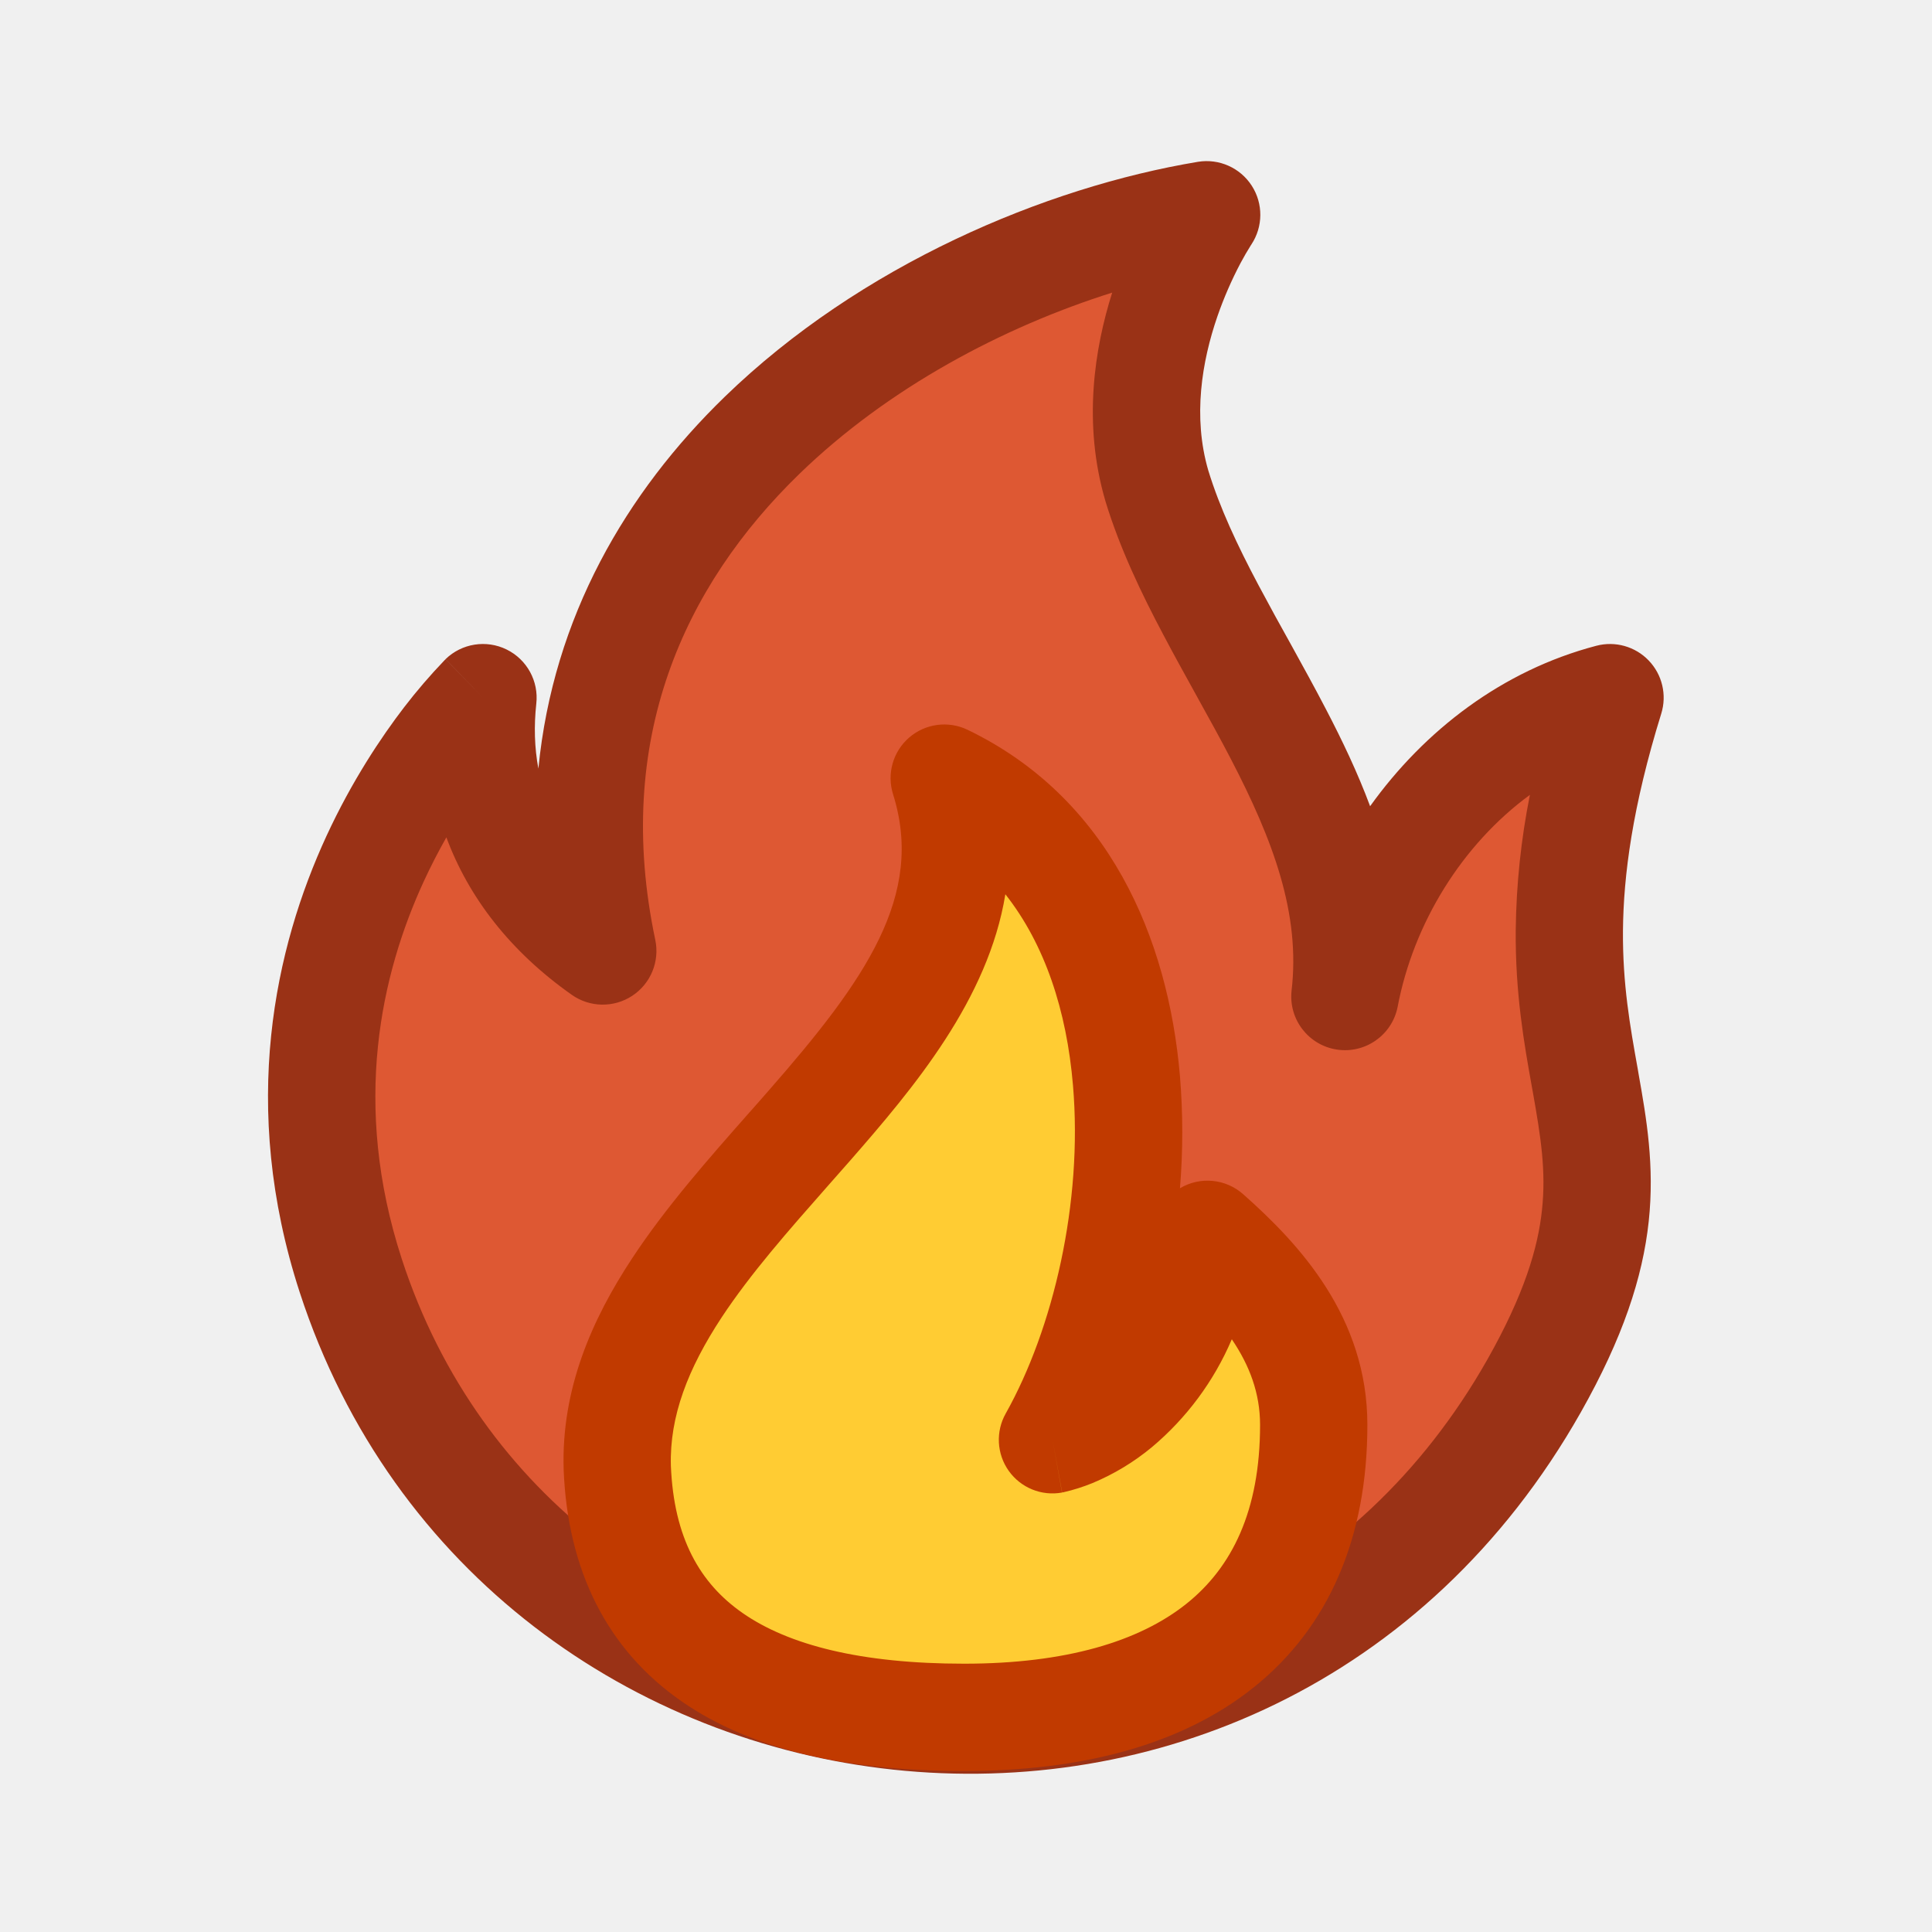
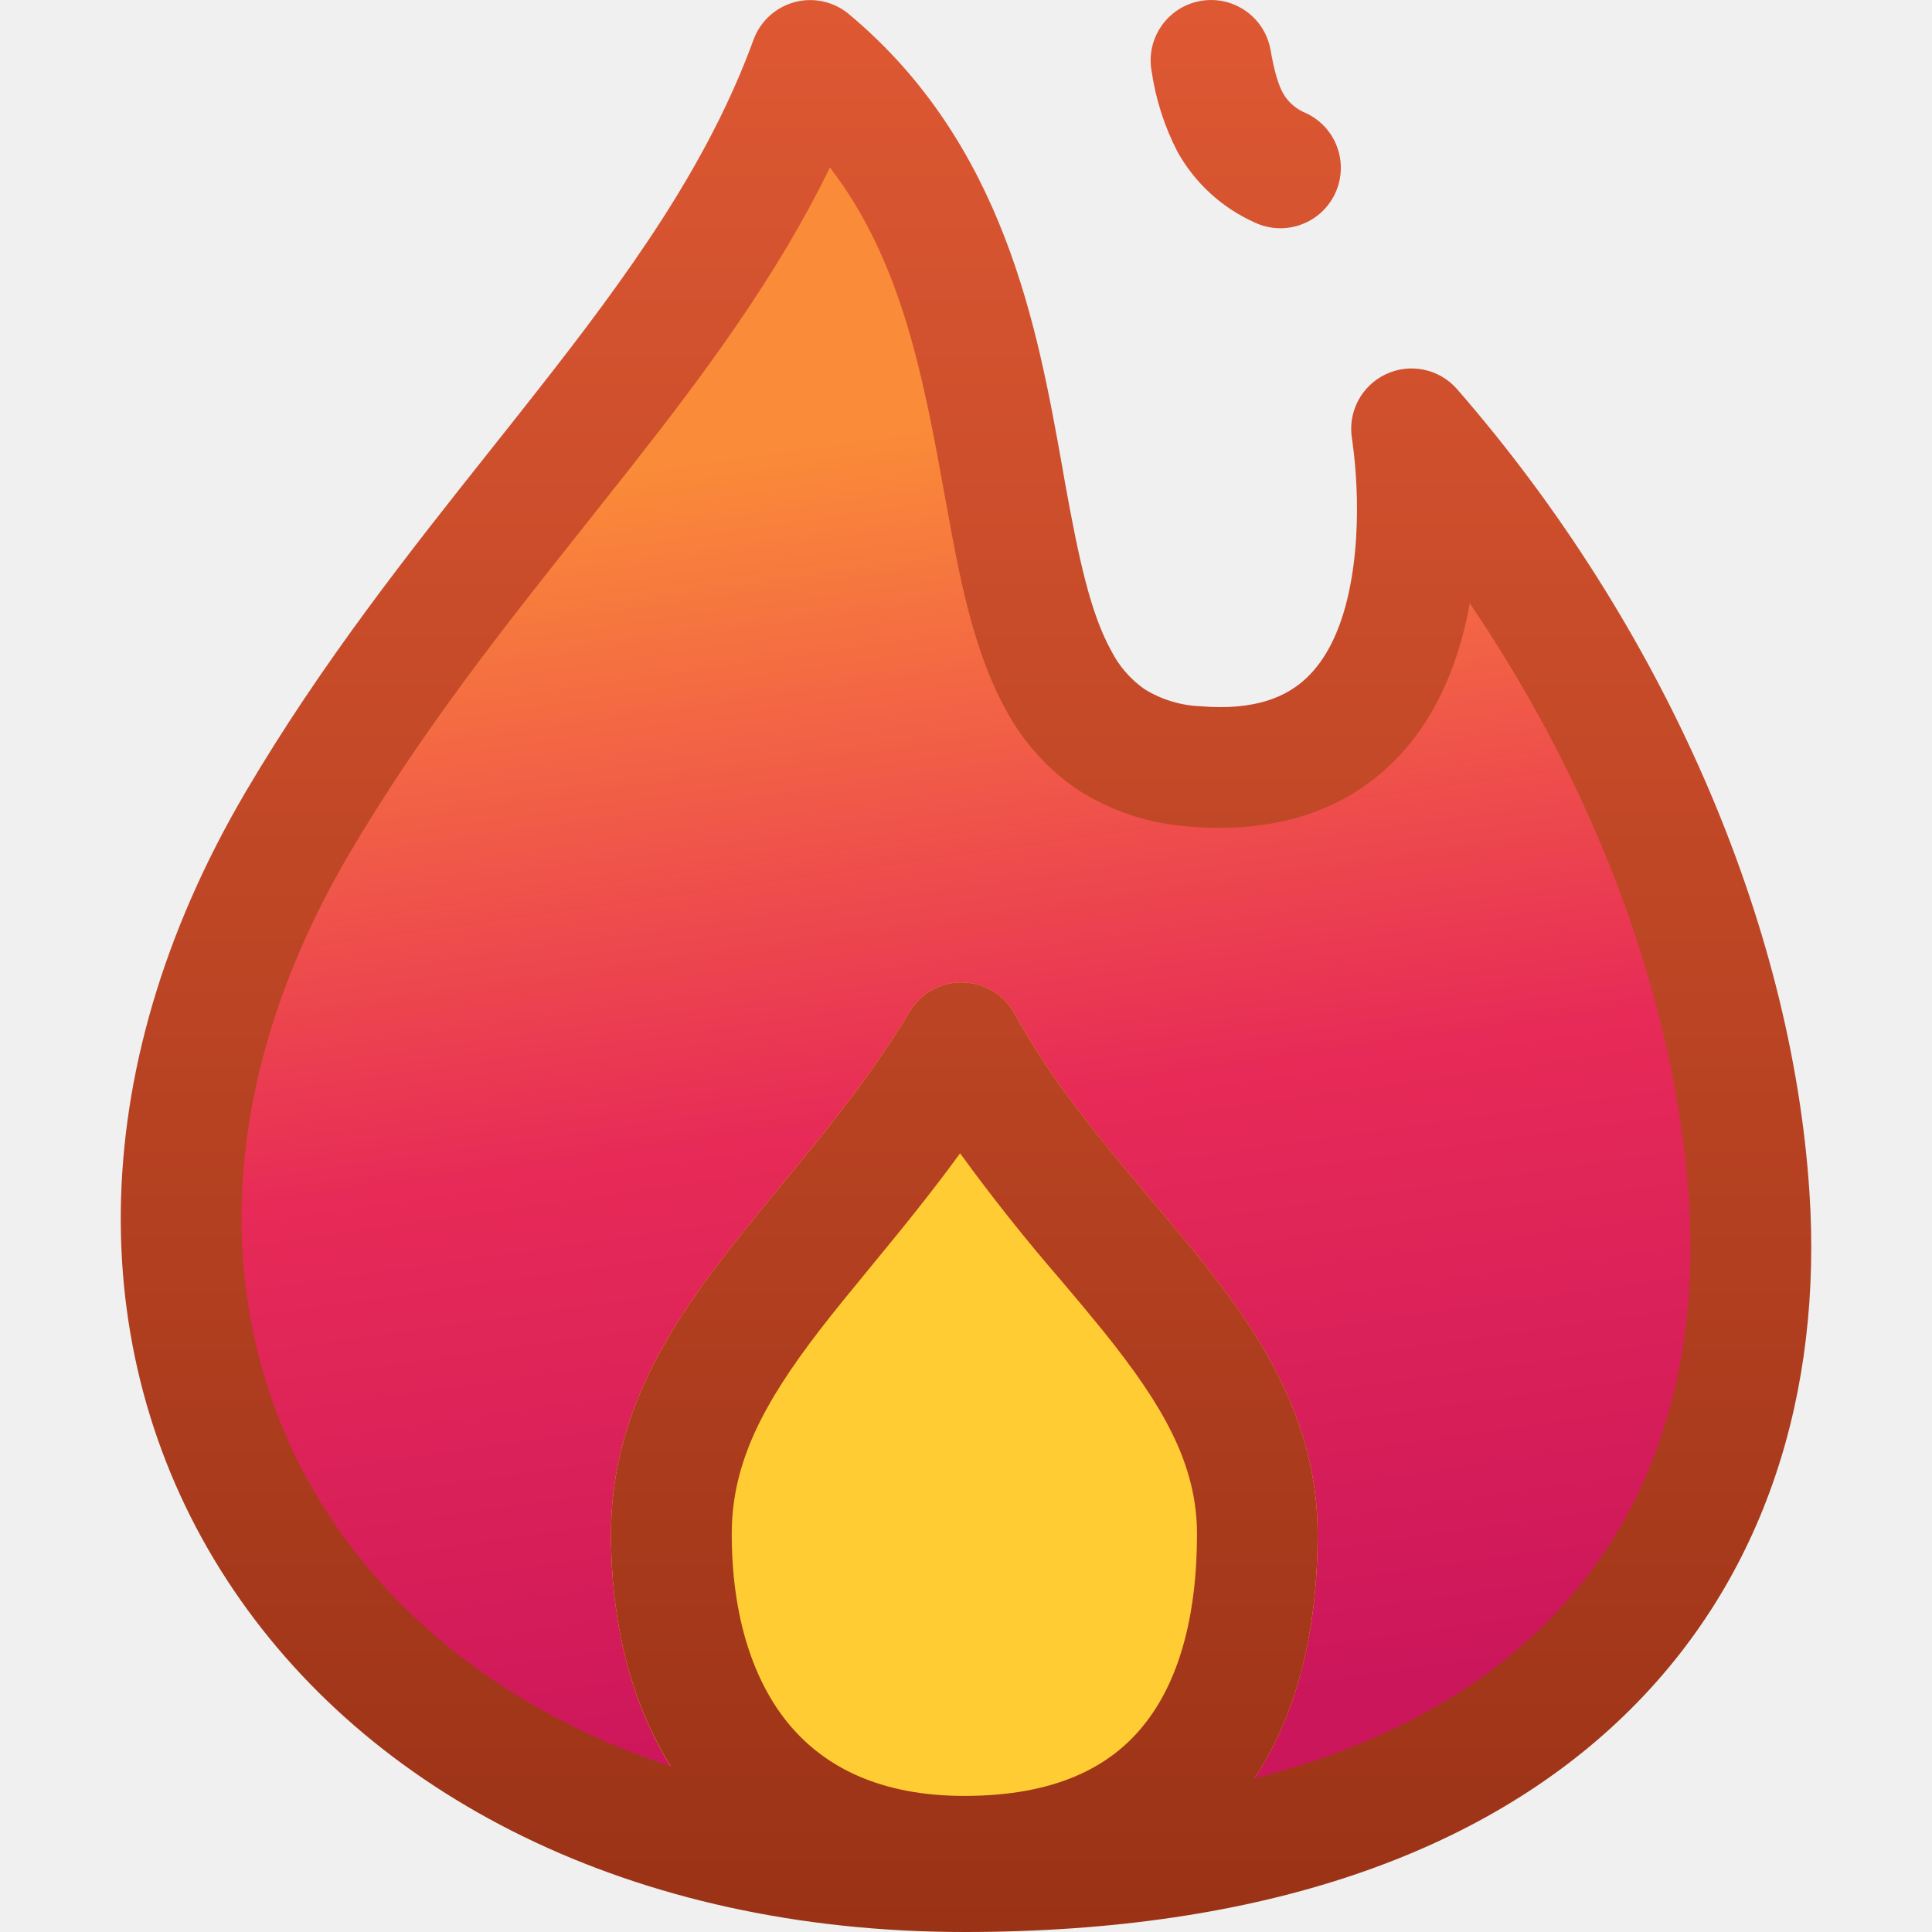
- <svg xmlns="http://www.w3.org/2000/svg" fill="none" viewBox="0 0 24 24">
-   <path fill="#DE5833" d="M4.357 15.846c-1.381-4.243 1.689-7.24 1.689-7.24-.137 1.203.544 2.449 1.441 3.206 0 0-.732-1.85 1.052-4.932 2.014-3.473 6.452-4.213 6.452-4.213s-1.122 1.665-.62 3.37c.639 2.088 2.611 4.017 2.335 6.351.32-1.686 1.574-3.392 3.294-3.843 0 0-.777 1.48-.594 3.473.137 1.46.498 3.305-.348 5.196-2.846 6.429-12.716 4.728-14.7-1.368Z" />
-   <path fill="#9A3216" fill-rule="evenodd" d="M13.816 3.635c-1.355.427-2.783 1.182-3.886 2.252-1.437 1.395-2.313 3.308-1.79 5.788a.667.667 0 0 1-1.037.683c-.764-.538-1.282-1.21-1.558-1.956a7.386 7.386 0 0 0-.279.543c-.531 1.151-.901 2.77-.275 4.694 1.937 5.95 10.221 7.016 13.487 1.247.455-.805.627-1.382.677-1.855.052-.481-.014-.904-.112-1.456l-.014-.077c-.095-.53-.207-1.158-.2-1.947a9.102 9.102 0 0 1 .176-1.677c-.842.617-1.447 1.595-1.644 2.638a.667.667 0 0 1-1.317-.202c.113-.958-.228-1.87-.754-2.882-.13-.25-.268-.5-.41-.756l-.034-.062c-.13-.235-.263-.475-.39-.716-.278-.524-.544-1.08-.722-1.662l-.001-.004-.001-.003c-.285-.969-.134-1.901.084-2.59ZM6 8.667l-.465-.479a.667.667 0 0 1 1.127.554c-.03.275-.023.545.026.806.184-1.883 1.09-3.43 2.314-4.618 1.686-1.636 3.981-2.604 5.88-2.92a.667.667 0 0 1 .663 1.027v.001l-.006.008a3.64 3.64 0 0 0-.128.221 4.764 4.764 0 0 0-.288.663c-.193.56-.308 1.248-.113 1.915.141.46.36.928.624 1.425a41.317 41.317 0 0 0 .413.755c.141.256.287.52.426.788.198.38.39.78.547 1.202.675-.942 1.641-1.686 2.81-1.993a.667.667 0 0 1 .807.842c-.358 1.154-.47 2.012-.476 2.697-.005.664.088 1.186.184 1.72l.01.06c.098.55.2 1.142.126 1.832-.075.697-.322 1.448-.843 2.37-3.85 6.802-13.627 5.535-15.915-1.49-.754-2.319-.303-4.29.332-5.667.317-.686.68-1.228.965-1.6a7.043 7.043 0 0 1 .5-.582l.01-.01.003-.003.002-.002.465.478Z" clip-rule="evenodd" />
-   <path fill="#FC3" d="M15 15.333c.673.595 1.32 1.333 1.32 2.367 0 2.466-1.653 3.633-4.342 3.633-2.69 0-4.224-.96-4.31-3.1-.1-3.227 5.106-5.247 4.063-8.567 2.928 1.412 2.659 5.876 1.345 8.218 0 0 1.516-.271 1.924-2.55Z" />
-   <path fill="#C13A00" fill-rule="evenodd" d="M11.294 9.162a.667.667 0 0 1 .726-.096c1.755.846 2.492 2.586 2.638 4.304a8.5 8.5 0 0 1 0 1.391.667.667 0 0 1 .784.073c.697.617 1.544 1.526 1.544 2.866 0 1.394-.475 2.512-1.413 3.262-.912.73-2.169 1.038-3.596 1.038-1.405 0-2.62-.247-3.511-.866-.928-.645-1.414-1.63-1.464-2.874v-.006c-.031-.997.351-1.865.849-2.62.417-.635.953-1.242 1.448-1.803.086-.096.17-.192.252-.286 1.2-1.37 1.938-2.423 1.543-3.678a.667.667 0 0 1 .2-.705Zm1.781 8.722.118.657a.666.666 0 0 1-.699-.983c.59-1.052.959-2.62.835-4.075-.078-.928-.349-1.752-.84-2.374-.214 1.307-1.133 2.399-1.934 3.315l-.268.304c-.498.565-.961 1.09-1.323 1.638-.417.634-.648 1.228-.63 1.844.037.894.36 1.459.893 1.829.57.396 1.467.628 2.75.628 1.262 0 2.176-.276 2.763-.746.562-.45.913-1.149.913-2.221 0-.392-.13-.737-.351-1.063a3.584 3.584 0 0 1-.995 1.342 2.91 2.91 0 0 1-.735.444 2.329 2.329 0 0 1-.36.114l-.01.002h-.005l-.002.001h-.001l-.119-.656Z" clip-rule="evenodd" />
+ <svg xmlns="http://www.w3.org/2000/svg" fill="none" viewBox="0 0 16 16">
+   <g clip-path="url(#Fire-New-Color-16_svg__a)">
+     <path fill="url(#Fire-New-Color-16_svg__b)" d="M2.466 6.81C3.923 4.335 5.895 2.735 6.709.5c2.363 1.97.894 5.66 3.193 5.847 2.298.187 1.788-2.796 1.788-2.796 1.647 1.893 2.658 4.242 2.796 6.356.199 3.04-1.708 5.593-6.5 5.593-5.218 0-8.114-4.28-5.52-8.69Z" />
+     <path fill="#FC3" d="M7.963 8.636c.917 1.652 2.45 2.542 2.45 4.067 0 1.526-.68 2.67-2.427 2.67-1.638 0-2.426-1.144-2.426-2.67 0-1.525 1.404-2.415 2.403-4.067Z" />
+     <path fill="#FC3" fill-rule="evenodd" d="M7.972 8.136a.5.5 0 0 1 .428.257c.321.579.712 1.043 1.112 1.517.136.162.273.325.41.494.509.635.99 1.355.99 2.3 0 .826-.182 1.623-.67 2.222-.502.617-1.265.947-2.256.947-.945 0-1.7-.336-2.21-.94-.5-.593-.716-1.387-.716-2.23 0-.932.436-1.647.93-2.29.163-.213.33-.414.495-.616.36-.437.72-.875 1.05-1.42a.5.5 0 0 1 .437-.241Zm-1.189 2.886c-.457.596-.723 1.088-.723 1.681 0 .683.176 1.224.48 1.585.295.348.753.585 1.446.585.756 0 1.206-.242 1.48-.579.29-.354.446-.892.446-1.59 0-.581-.284-1.069-.77-1.674-.108-.134-.227-.274-.352-.422-.267-.317-.562-.667-.838-1.057-.251.344-.51.659-.746.946a20.52 20.52 0 0 0-.423.525Z" clip-rule="evenodd" />
+     <path fill="url(#Fire-New-Color-16_svg__c)" fill-rule="evenodd" d="M9.942.008a.5.5 0 0 1 .58.405c.032.18.063.286.104.36a.38.38 0 0 0 .19.164.5.5 0 0 1-.424.906 1.375 1.375 0 0 1-.639-.583 2.116 2.116 0 0 1-.216-.672.5.5 0 0 1 .405-.58Zm-3.363.01a.5.5 0 0 1 .45.098c1.289 1.075 1.562 2.6 1.767 3.744l.025.144c.112.615.207 1.069.382 1.386a.867.867 0 0 0 .275.317.953.953 0 0 0 .464.142c.46.038.714-.083.87-.227.172-.158.29-.403.357-.71.067-.304.076-.624.065-.876a4.124 4.124 0 0 0-.034-.38l-.003-.018v-.003a.5.5 0 0 1 .87-.412c1.709 1.963 2.772 4.414 2.918 6.651.107 1.635-.352 3.188-1.53 4.329C12.283 15.339 10.466 16 7.986 16c-2.743 0-4.947-1.129-6.109-2.919-1.169-1.8-1.221-4.179.158-6.524C2.669 5.48 3.4 4.56 4.072 3.714c.123-.155.245-.308.363-.459C5.21 2.27 5.862 1.365 6.24.33a.5.5 0 0 1 .34-.312Zm5.593 4.978a3.474 3.474 0 0 1-.026.131c-.092.416-.278.882-.657 1.23-.394.363-.938.545-1.628.489a1.96 1.96 0 0 1-.936-.306 1.861 1.861 0 0 1-.597-.666c-.27-.489-.386-1.116-.49-1.693l-.01-.054c-.178-.984-.354-1.959-.955-2.74-.437.898-1.033 1.699-1.651 2.486l-.376.475c-.672.846-1.354 1.704-1.95 2.716-1.214 2.065-1.115 4.032-.18 5.473.601.926 1.573 1.673 2.84 2.092-.344-.547-.496-1.22-.496-1.925 0-.933.436-1.648.93-2.291.163-.213.33-.414.495-.616.36-.437.72-.875 1.05-1.42a.5.5 0 0 1 .865.016c.321.579.713 1.043 1.112 1.517.136.162.274.325.41.494.51.635.99 1.355.99 2.3 0 .738-.145 1.453-.524 2.024 1.034-.263 1.812-.701 2.372-1.243.924-.896 1.319-2.14 1.227-3.546-.104-1.599-.744-3.365-1.815-4.943Zm-5.389 6.026c-.457.596-.723 1.089-.723 1.681 0 .683.177 1.224.481 1.585.294.348.752.585 1.445.585.757 0 1.207-.242 1.48-.579.29-.354.447-.892.447-1.59 0-.581-.285-1.069-.771-1.674a23.256 23.256 0 0 0-.351-.422 15.762 15.762 0 0 1-.84-1.057c-.25.344-.509.659-.745.946-.153.187-.297.361-.423.525Z" clip-rule="evenodd" />
+   </g>
+   <defs>
+     <linearGradient id="Fire-New-Color-16_svg__b" x1="8.069" x2="9.583" y1="3.5" y2="14.202" gradientUnits="userSpaceOnUse">
+       <stop stop-color="#FA8B38" />
+       <stop offset=".52" stop-color="#E72A57" />
+       <stop offset="1" stop-color="#CC165B" />
+     </linearGradient>
+     <linearGradient id="Fire-New-Color-16_svg__c" x1="8" x2="8" y1="0" y2="16" gradientUnits="userSpaceOnUse">
+       <stop stop-color="#DE5833" />
+       <stop offset="1" stop-color="#9A3216" />
+     </linearGradient>
+     <clipPath id="Fire-New-Color-16_svg__a">
+       <path fill="#fff" d="M0 0h16v16H0z" />
+     </clipPath>
+   </defs>
</svg>
